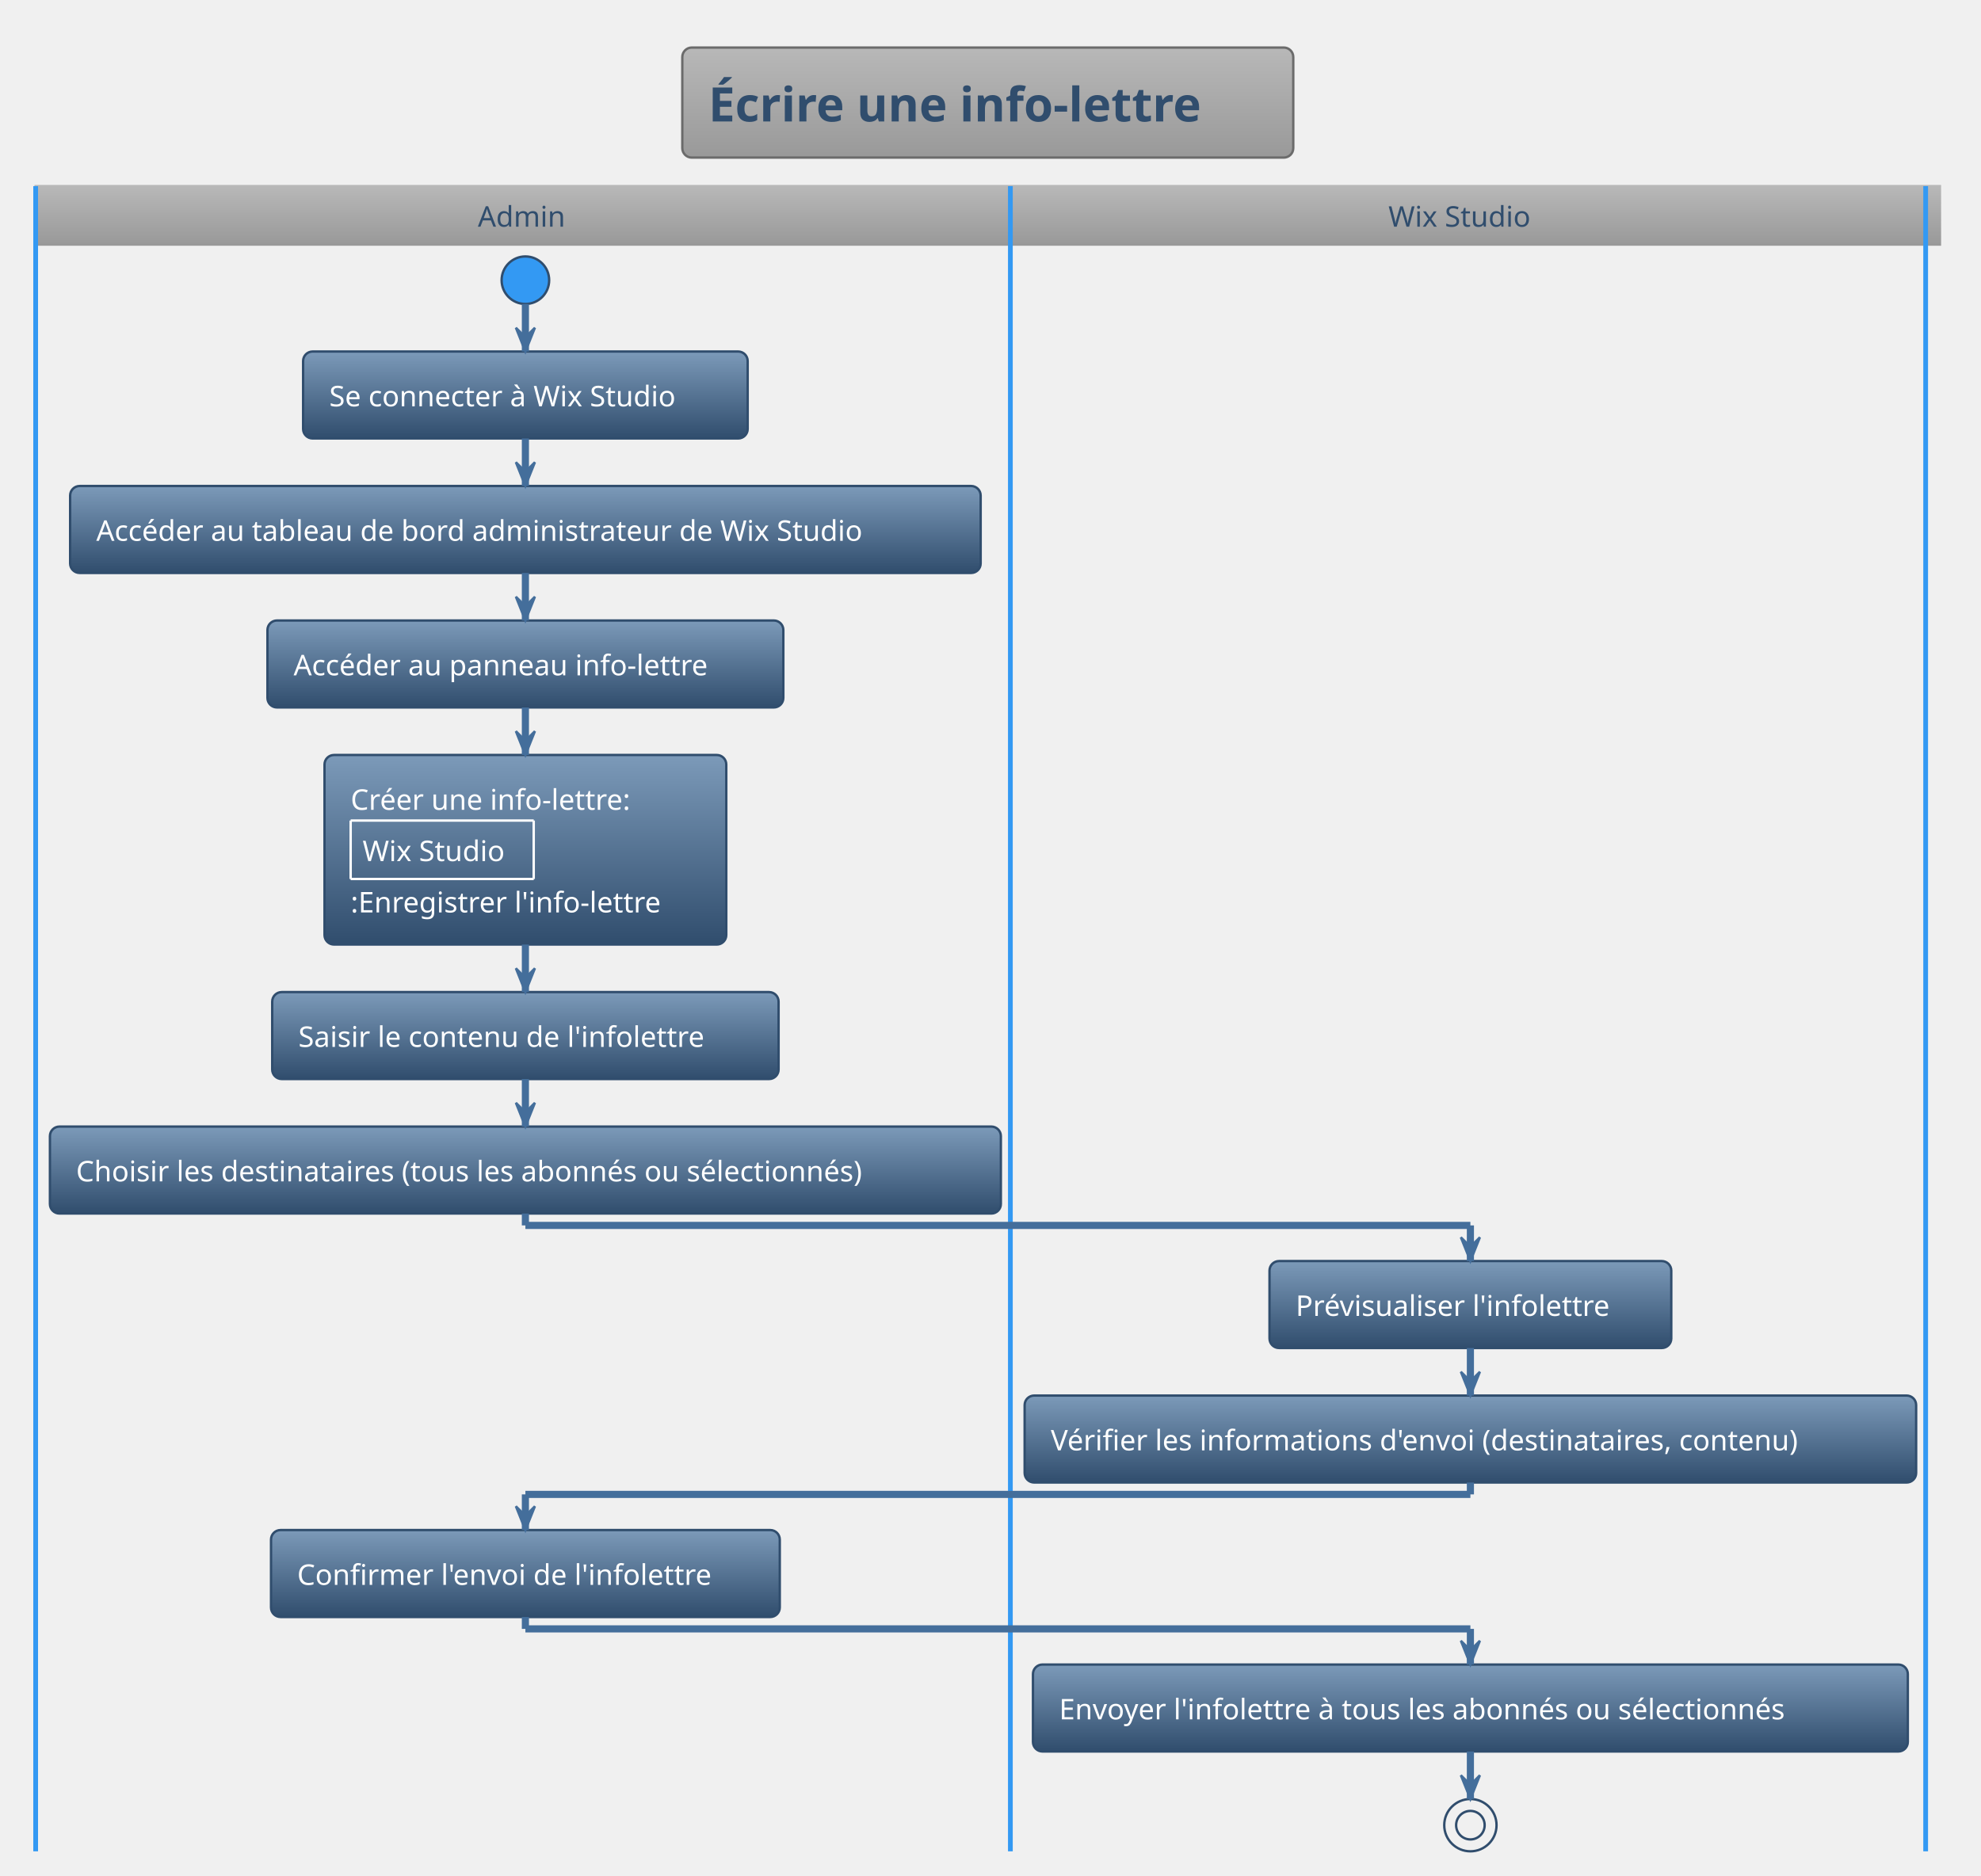
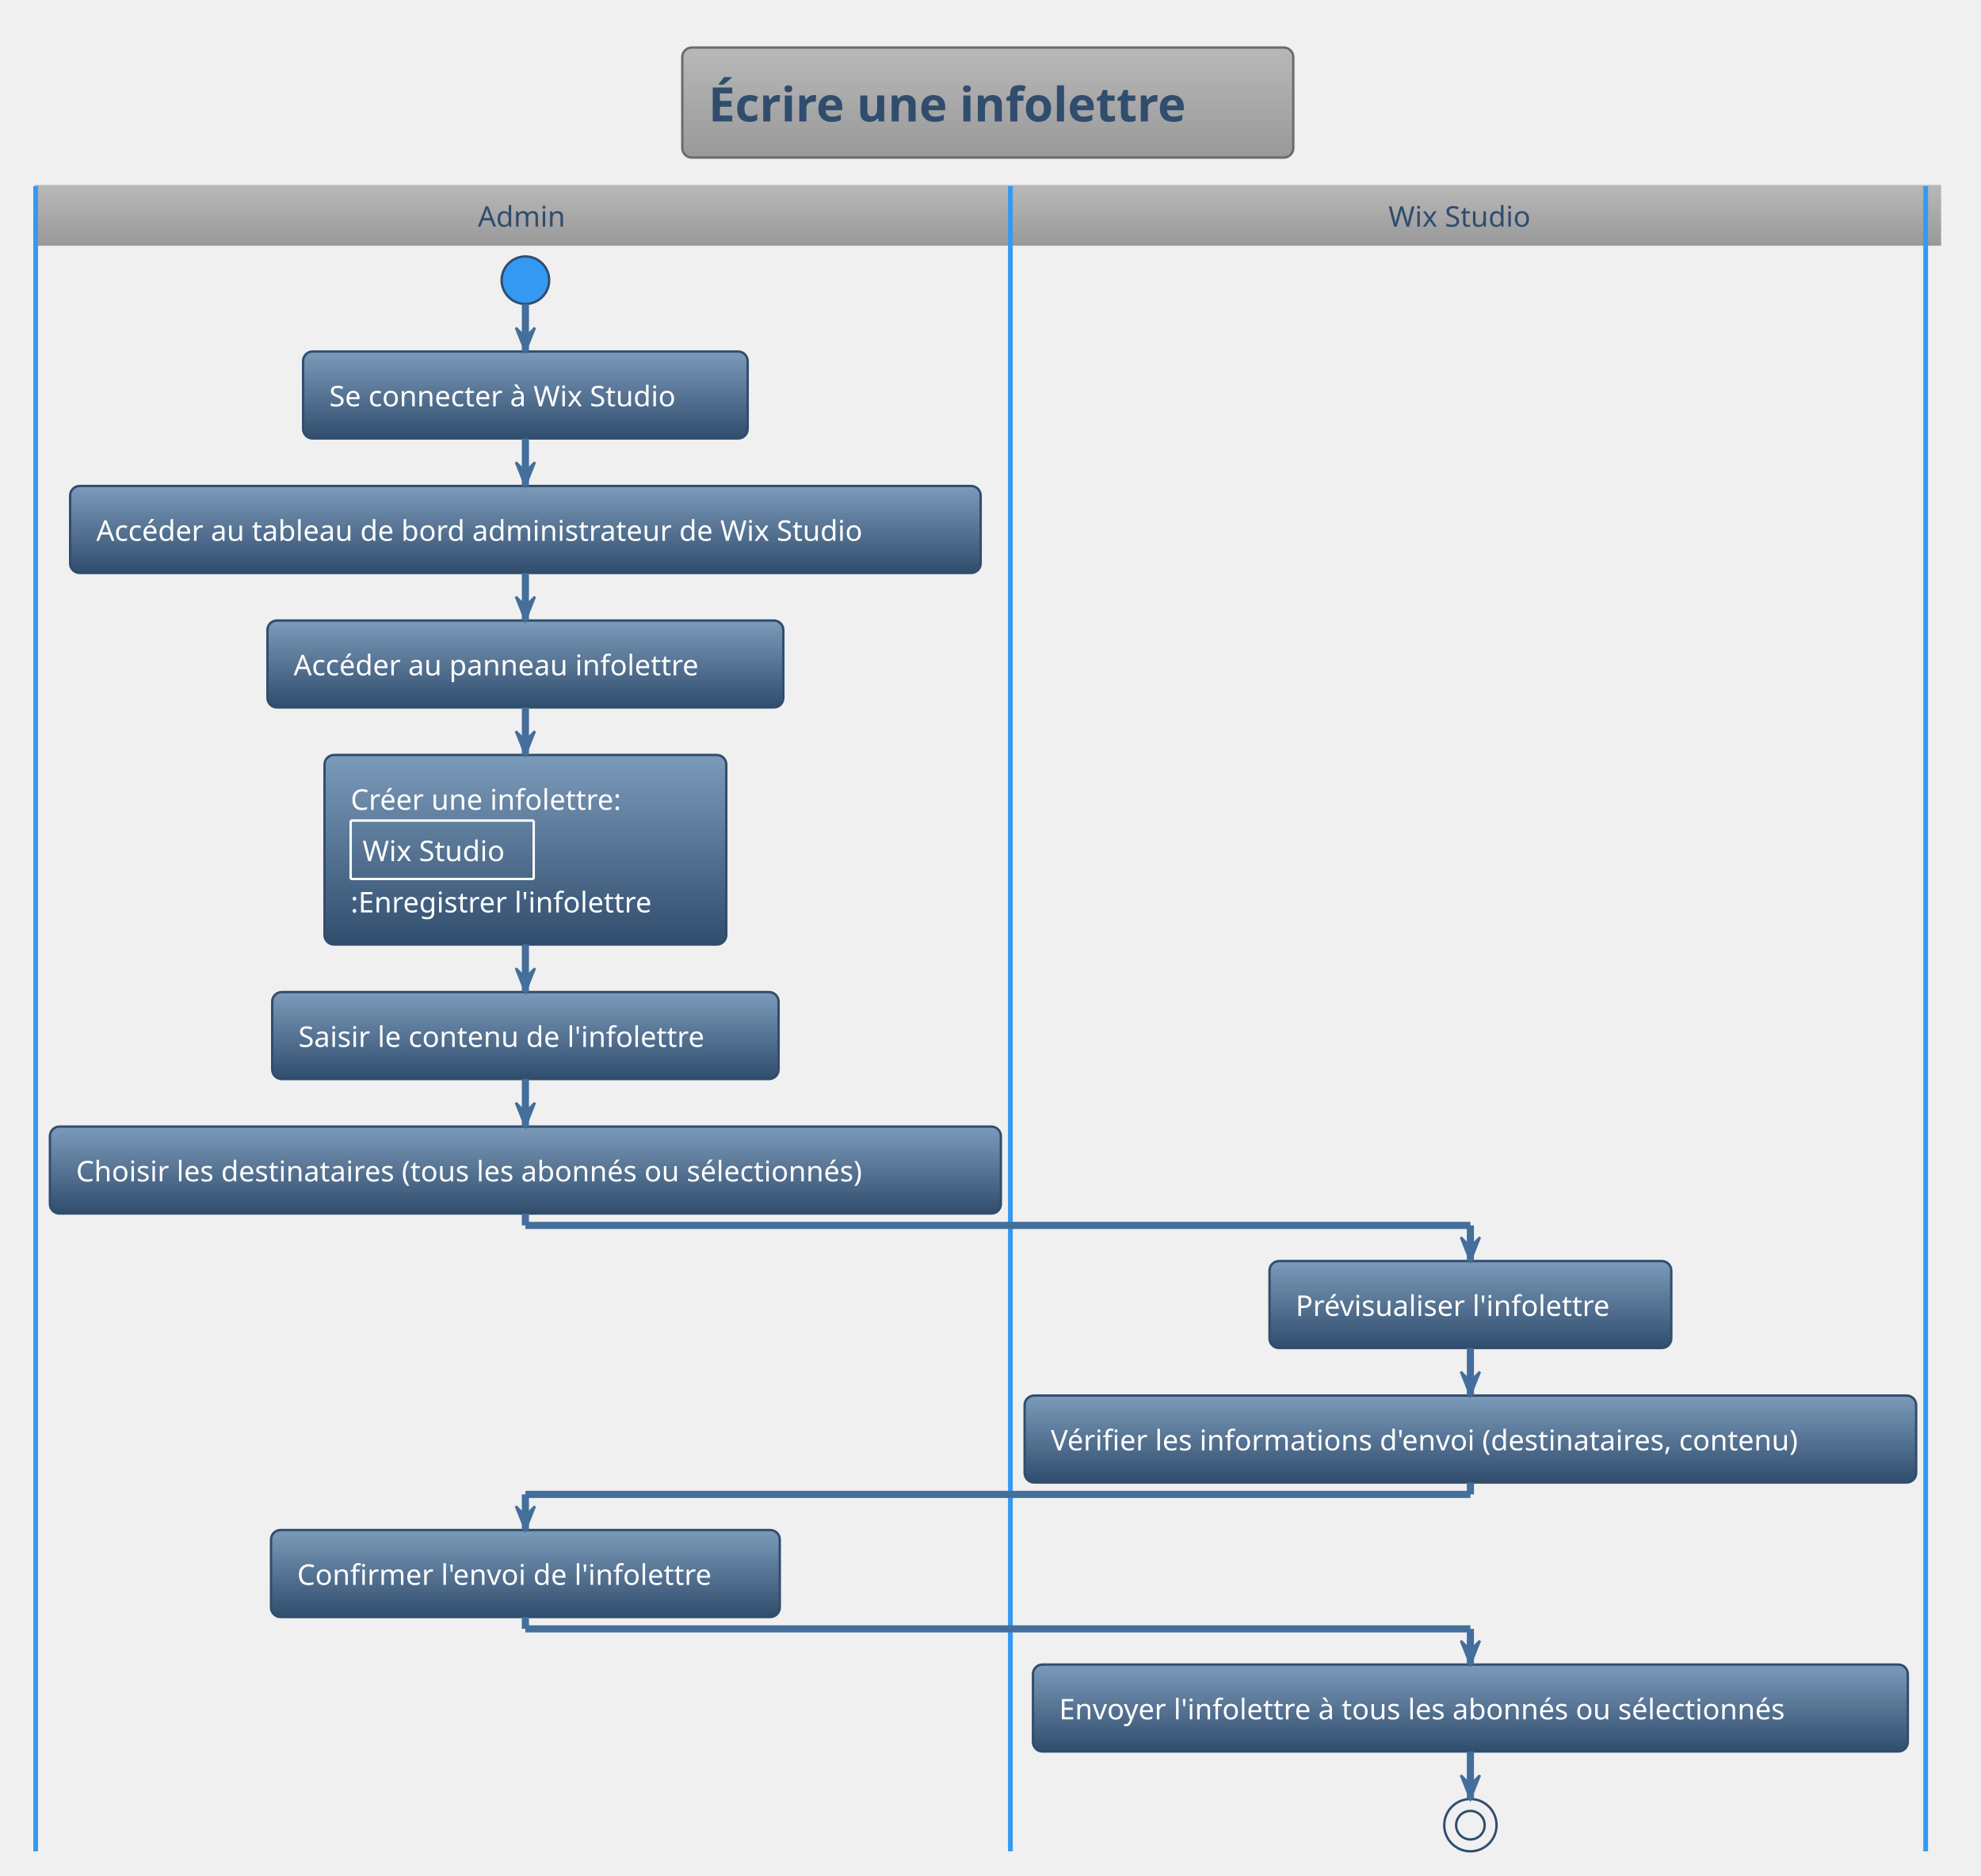
<svg xmlns="http://www.w3.org/2000/svg" contentStyleType="text/css" height="822.917px" preserveAspectRatio="none" style="width:868px;height:822px;" version="1.1" viewBox="0 0 868 822" width="868.75px" zoomAndPan="magnify">
  <defs>
    <linearGradient id="g14mejnvgu7db60" x1="50%" x2="50%" y1="0%" y2="100%">
      <stop offset="0%" stop-color="#B8B8B8" />
      <stop offset="100%" stop-color="#999999" />
    </linearGradient>
    <linearGradient id="g14mejnvgu7db61" x1="50%" x2="50%" y1="0%" y2="100%">
      <stop offset="0%" stop-color="#7C9AB9" />
      <stop offset="100%" stop-color="#304D6D" />
    </linearGradient>
  </defs>
  <g>
    <rect fill="url(#g14mejnvgu7db60)" height="48.236" id="_title" rx="4.167" ry="4.167" style="stroke:#6B6B6B;stroke-width:1.042;" width="267.708" x="298.958" y="20.833" />
-     <text fill="#304D6D" font-family="Verdana" font-size="20.833" font-weight="bold" lengthAdjust="spacing" textLength="244.792" x="310.417" y="53.237">Écrire une info-lettre</text>
+     <text fill="#304D6D" font-family="Verdana" font-size="20.833" font-weight="bold" lengthAdjust="spacing" textLength="244.792" x="310.417" y="53.237">Écrire une infolettre</text>
    <rect fill="url(#g14mejnvgu7db60)" height="25.608" style="stroke:url(#g14mejnvgu7db60);stroke-width:1.042;" width="834.375" x="15.625" y="81.569" />
    <ellipse cx="230.208" cy="122.803" fill="#3399F3" rx="10.417" ry="10.417" style="stroke:#304D6D;stroke-width:1.042;" />
    <rect fill="url(#g14mejnvgu7db61)" height="38.108" rx="4.167" ry="4.167" style="stroke:#304D6D;stroke-width:1.042;" width="194.792" x="132.812" y="154.053" />
    <text fill="#FFFFFF" font-family="Verdana" font-size="12.5" lengthAdjust="spacing" textLength="171.875" x="144.271" y="178.078">Se connecter à Wix Studio</text>
    <rect fill="url(#g14mejnvgu7db61)" height="38.108" rx="4.167" ry="4.167" style="stroke:#304D6D;stroke-width:1.042;" width="398.958" x="30.729" y="212.994" />
    <text fill="#FFFFFF" font-family="Verdana" font-size="12.5" lengthAdjust="spacing" textLength="376.042" x="42.188" y="237.02">Accéder au tableau de bord administrateur de Wix Studio</text>
    <rect fill="url(#g14mejnvgu7db61)" height="38.108" rx="4.167" ry="4.167" style="stroke:#304D6D;stroke-width:1.042;" width="226.042" x="117.188" y="271.936" />
-     <text fill="#FFFFFF" font-family="Verdana" font-size="12.5" lengthAdjust="spacing" textLength="203.125" x="128.646" y="295.962">Accéder au panneau info-lettre</text>
+     <text fill="#FFFFFF" font-family="Verdana" font-size="12.5" lengthAdjust="spacing" textLength="203.125" x="128.646" y="295.962">Accéder au panneau infolettre</text>
    <rect fill="url(#g14mejnvgu7db61)" height="83.075" rx="4.167" ry="4.167" style="stroke:#304D6D;stroke-width:1.042;" width="176.042" x="142.188" y="330.878" />
-     <text fill="#FFFFFF" font-family="Verdana" font-size="12.5" lengthAdjust="spacing" textLength="139.583" x="153.646" y="354.903">Créer une info-lettre:</text>
+     <text fill="#FFFFFF" font-family="Verdana" font-size="12.5" lengthAdjust="spacing" textLength="139.583" x="153.646" y="354.903">Créer une infolettre:</text>
    <text fill="#FFFFFF" font-family="Verdana" font-size="12.5" lengthAdjust="spacing" textLength="69.792" x="158.854" y="377.387">Wix Studio</text>
    <line style="stroke:#FFFFFF;stroke-width:1.042;" x1="153.646" x2="233.854" y1="359.611" y2="359.611" />
    <line style="stroke:#FFFFFF;stroke-width:1.042;" x1="153.646" x2="233.854" y1="385.219" y2="385.219" />
    <line style="stroke:#FFFFFF;stroke-width:1.042;" x1="153.646" x2="153.646" y1="359.611" y2="385.219" />
    <line style="stroke:#FFFFFF;stroke-width:1.042;" x1="233.854" x2="233.854" y1="359.611" y2="385.219" />
-     <text fill="#FFFFFF" font-family="Verdana" font-size="12.5" lengthAdjust="spacing" textLength="153.125" x="153.646" y="399.87">:Enregistrer l'info-lettre</text>
+     <text fill="#FFFFFF" font-family="Verdana" font-size="12.5" lengthAdjust="spacing" textLength="153.125" x="153.646" y="399.87">:Enregistrer l'infolettre</text>
    <rect fill="url(#g14mejnvgu7db61)" height="38.108" rx="4.167" ry="4.167" style="stroke:#304D6D;stroke-width:1.042;" width="221.875" x="119.271" y="434.786" />
    <text fill="#FFFFFF" font-family="Verdana" font-size="12.5" lengthAdjust="spacing" textLength="198.958" x="130.729" y="458.811">Saisir le contenu de l'infolettre</text>
    <rect fill="url(#g14mejnvgu7db61)" height="38.108" rx="4.167" ry="4.167" style="stroke:#304D6D;stroke-width:1.042;" width="416.667" x="21.875" y="493.728" />
    <text fill="#FFFFFF" font-family="Verdana" font-size="12.5" lengthAdjust="spacing" textLength="393.75" x="33.333" y="517.753">Choisir les destinataires (tous les abonnés ou sélectionnés)</text>
    <rect fill="url(#g14mejnvgu7db61)" height="38.108" rx="4.167" ry="4.167" style="stroke:#304D6D;stroke-width:1.042;" width="222.917" x="118.75" y="670.553" />
    <text fill="#FFFFFF" font-family="Verdana" font-size="12.5" lengthAdjust="spacing" textLength="200" x="130.208" y="694.578">Confirmer l'envoi de l'infolettre</text>
    <line style="stroke:#3399F3;stroke-width:2.083;" x1="15.625" x2="15.625" y1="81.569" y2="811.352" />
    <rect fill="url(#g14mejnvgu7db61)" height="38.108" rx="4.167" ry="4.167" style="stroke:#304D6D;stroke-width:1.042;" width="176.042" x="556.25" y="552.669" />
    <text fill="#FFFFFF" font-family="Verdana" font-size="12.5" lengthAdjust="spacing" textLength="153.125" x="567.708" y="576.695">Prévisualiser l'infolettre</text>
    <rect fill="url(#g14mejnvgu7db61)" height="38.108" rx="4.167" ry="4.167" style="stroke:#304D6D;stroke-width:1.042;" width="390.625" x="448.958" y="611.611" />
    <text fill="#FFFFFF" font-family="Verdana" font-size="12.5" lengthAdjust="spacing" textLength="367.708" x="460.417" y="635.636">Vérifier les informations d'envoi (destinataires, contenu)</text>
    <rect fill="url(#g14mejnvgu7db61)" height="38.108" rx="4.167" ry="4.167" style="stroke:#304D6D;stroke-width:1.042;" width="383.333" x="452.604" y="729.494" />
    <text fill="#FFFFFF" font-family="Verdana" font-size="12.5" lengthAdjust="spacing" textLength="360.417" x="464.062" y="753.52">Envoyer l'infolettre à tous les abonnés ou sélectionnés</text>
    <ellipse cx="644.271" cy="799.894" fill="none" rx="11.458" ry="11.458" style="stroke:#304D6D;stroke-width:1.042;" />
    <ellipse cx="644.271" cy="799.894" fill="none" rx="6.25" ry="6.25" style="stroke:#304D6D;stroke-width:1.042;" />
    <line style="stroke:#3399F3;stroke-width:2.083;" x1="442.708" x2="442.708" y1="81.569" y2="811.352" />
    <line style="stroke:#3399F3;stroke-width:2.083;" x1="843.75" x2="843.75" y1="81.569" y2="811.352" />
    <line style="stroke:#446E9B;stroke-width:3.125;" x1="230.208" x2="230.208" y1="133.219" y2="154.053" />
    <polygon fill="#446E9B" points="226.042,143.636,230.208,154.053,234.375,143.636,230.208,147.803" style="stroke:#446E9B;stroke-width:1.042;" />
    <line style="stroke:#446E9B;stroke-width:3.125;" x1="230.208" x2="230.208" y1="192.161" y2="212.994" />
    <polygon fill="#446E9B" points="226.042,202.578,230.208,212.994,234.375,202.578,230.208,206.744" style="stroke:#446E9B;stroke-width:1.042;" />
    <line style="stroke:#446E9B;stroke-width:3.125;" x1="230.208" x2="230.208" y1="251.103" y2="271.936" />
    <polygon fill="#446E9B" points="226.042,261.519,230.208,271.936,234.375,261.519,230.208,265.686" style="stroke:#446E9B;stroke-width:1.042;" />
    <line style="stroke:#446E9B;stroke-width:3.125;" x1="230.208" x2="230.208" y1="310.044" y2="330.878" />
    <polygon fill="#446E9B" points="226.042,320.461,230.208,330.878,234.375,320.461,230.208,324.628" style="stroke:#446E9B;stroke-width:1.042;" />
    <line style="stroke:#446E9B;stroke-width:3.125;" x1="230.208" x2="230.208" y1="413.953" y2="434.786" />
    <polygon fill="#446E9B" points="226.042,424.369,230.208,434.786,234.375,424.369,230.208,428.536" style="stroke:#446E9B;stroke-width:1.042;" />
    <line style="stroke:#446E9B;stroke-width:3.125;" x1="230.208" x2="230.208" y1="472.894" y2="493.728" />
    <polygon fill="#446E9B" points="226.042,483.311,230.208,493.728,234.375,483.311,230.208,487.478" style="stroke:#446E9B;stroke-width:1.042;" />
    <line style="stroke:#446E9B;stroke-width:3.125;" x1="644.271" x2="644.271" y1="590.778" y2="611.611" />
    <polygon fill="#446E9B" points="640.104,601.194,644.271,611.611,648.438,601.194,644.271,605.361" style="stroke:#446E9B;stroke-width:1.042;" />
    <line style="stroke:#446E9B;stroke-width:3.125;" x1="644.271" x2="644.271" y1="767.602" y2="788.436" />
    <polygon fill="#446E9B" points="640.104,778.019,644.271,788.436,648.438,778.019,644.271,782.186" style="stroke:#446E9B;stroke-width:1.042;" />
    <line style="stroke:#446E9B;stroke-width:3.125;" x1="230.208" x2="230.208" y1="531.836" y2="537.044" />
    <line style="stroke:#446E9B;stroke-width:3.125;" x1="230.208" x2="644.271" y1="537.044" y2="537.044" />
    <line style="stroke:#446E9B;stroke-width:3.125;" x1="644.271" x2="644.271" y1="537.044" y2="552.669" />
    <polygon fill="#446E9B" points="640.104,542.253,644.271,552.669,648.438,542.253,644.271,546.419" style="stroke:#446E9B;stroke-width:1.042;" />
    <line style="stroke:#446E9B;stroke-width:3.125;" x1="644.271" x2="644.271" y1="649.719" y2="654.928" />
    <line style="stroke:#446E9B;stroke-width:3.125;" x1="644.271" x2="230.208" y1="654.928" y2="654.928" />
    <line style="stroke:#446E9B;stroke-width:3.125;" x1="230.208" x2="230.208" y1="654.928" y2="670.553" />
    <polygon fill="#446E9B" points="226.042,660.136,230.208,670.553,234.375,660.136,230.208,664.303" style="stroke:#446E9B;stroke-width:1.042;" />
    <line style="stroke:#446E9B;stroke-width:3.125;" x1="230.208" x2="230.208" y1="708.661" y2="713.869" />
    <line style="stroke:#446E9B;stroke-width:3.125;" x1="230.208" x2="644.271" y1="713.869" y2="713.869" />
    <line style="stroke:#446E9B;stroke-width:3.125;" x1="644.271" x2="644.271" y1="713.869" y2="729.494" />
    <polygon fill="#446E9B" points="640.104,719.078,644.271,729.494,648.438,719.078,644.271,723.244" style="stroke:#446E9B;stroke-width:1.042;" />
    <text fill="#304D6D" font-family="Verdana" font-size="12.5" lengthAdjust="spacing" textLength="39.583" x="209.375" y="99.345">Admin</text>
    <text fill="#304D6D" font-family="Verdana" font-size="12.5" lengthAdjust="spacing" textLength="69.792" x="608.333" y="99.345">Wix Studio</text>
  </g>
</svg>
